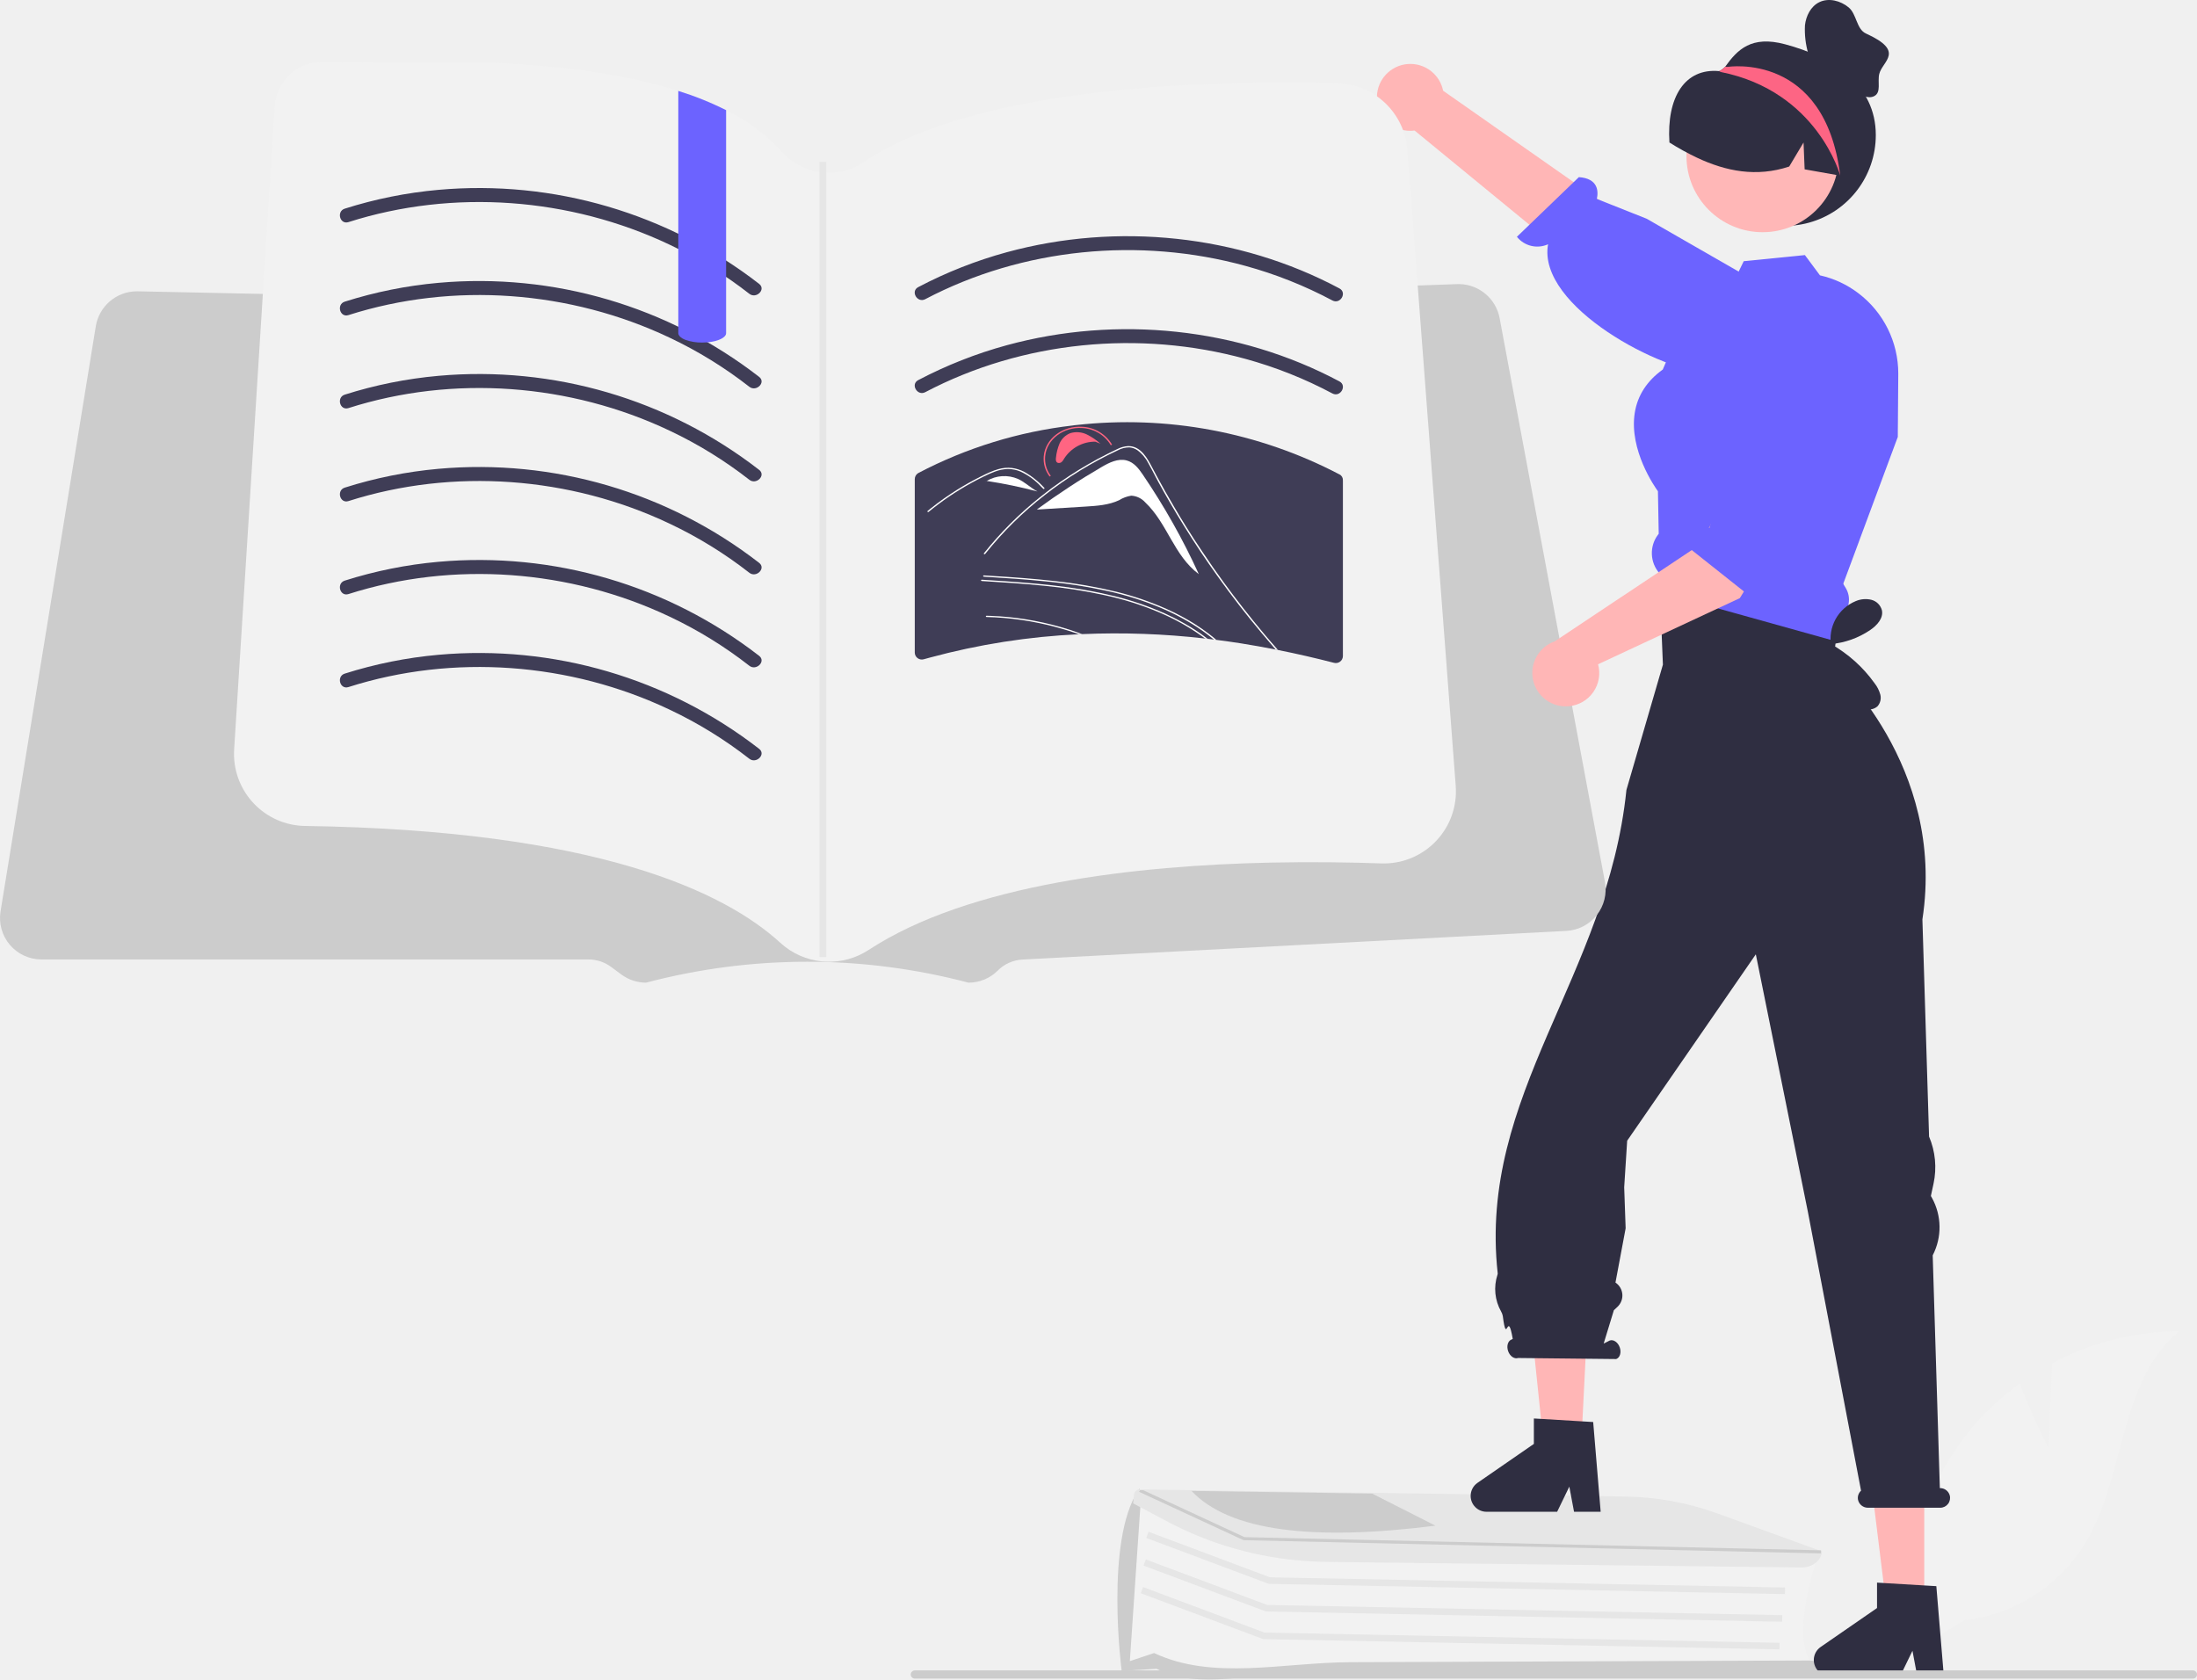
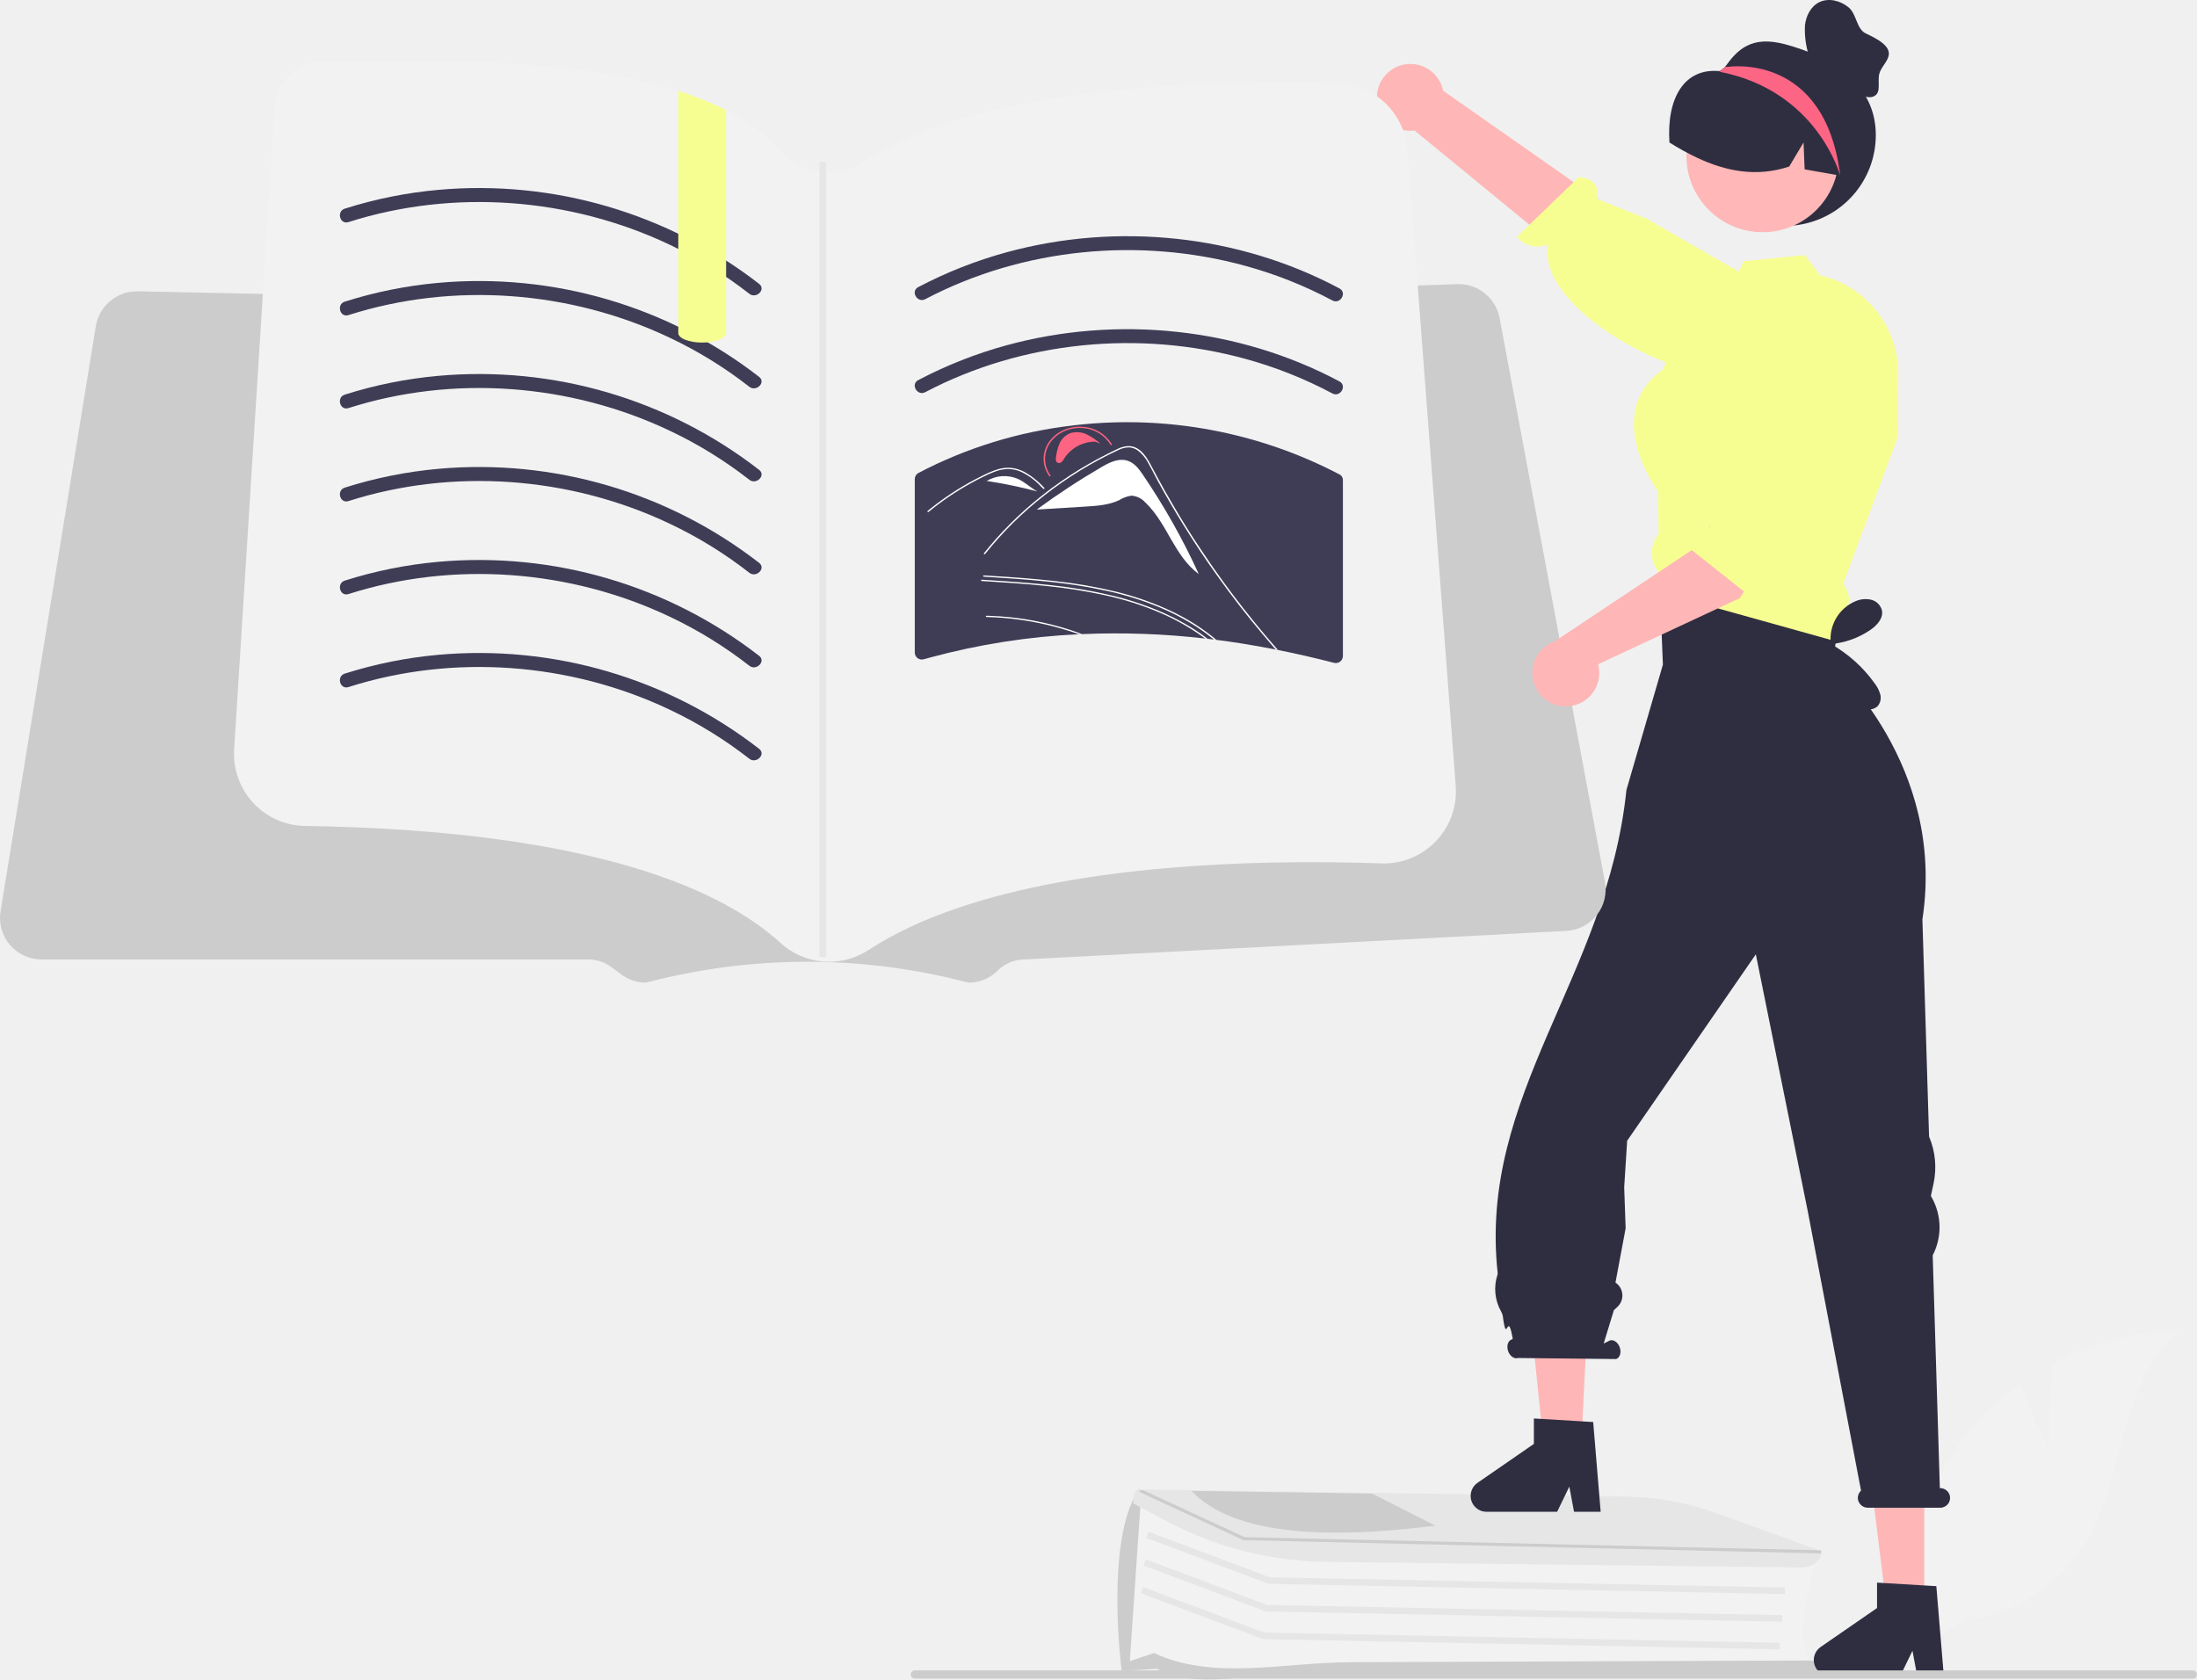
<svg xmlns="http://www.w3.org/2000/svg" data-name="Layer 1" width="669.175" height="511.628" viewBox="0 0 669.175 511.628">
  <path d="M889.314,635.23l1.144-25.719a83.066,83.066,0,0,1,38.745-9.808c-18.608,15.214-16.283,44.541-28.899,65a49.964,49.964,0,0,1-36.639,23.089l-15.572,9.534a83.724,83.724,0,0,1,17.647-67.845,80.874,80.874,0,0,1,14.863-13.81C884.332,625.505,889.314,635.23,889.314,635.23Z" transform="translate(-265.4125 -194.1858)" fill="#f2f2f2" />
  <path d="M653.173,703.729c-7.931-.564-10,1-22,0h-22l2.862-52.648,34.634,13.878,172.114,4.225-.101.292c-.078.225-7.719,22.577-1.746,31.042l.248.35-.483.005L658.813,702.32C657.089,702.336,654.883,703.85,653.173,703.729Z" transform="translate(-265.4125 -194.1858)" fill="#f2f2f2" />
  <path d="M662.101,704.417c-15.322-1.09-31.187,4.866-44.428-1.858l-10.585.641-.03-.089c-.082-.244-5.082-39.586,5.026-54.839l.445-.672.348,3.613-3.332,49.008,7.386-2.465c17.937,8.443,39.27,2.867,59.8,2.789l139.714-.516c2.927-.01,5.365,1.99,5.443,4.459l.008.241L670.54,704.717Q666.306,704.717,662.101,704.417Z" transform="translate(-265.4125 -194.1858)" fill="#ccc" />
  <polygon points="543.667 485.616 386.44 482.491 386.279 482.431 349.132 468.509 349.834 466.636 386.821 480.499 543.707 483.616 543.667 485.616" fill="#e6e6e6" />
  <polygon points="542.828 494.035 385.601 490.91 385.441 490.85 348.293 476.928 348.995 475.055 385.983 488.918 542.868 492.035 542.828 494.035" fill="#e6e6e6" />
  <polygon points="541.989 502.455 384.762 499.329 384.602 499.269 347.454 485.346 348.156 483.473 385.144 497.337 542.029 500.455 541.989 502.455" fill="#e6e6e6" />
  <path d="M663.187,669.727a105.217,105.217,0,0,1-41.733-11.775l-10.898-5.78.285-2.857a1.729,1.729,0,0,1,1.838-1.402l.962.012L760.269,650.082a85.935,85.935,0,0,1,28.133,5.106l31.948,11.599-.017.169c-.268,2.692-2.983,4.772-6.18,4.735l-144.434-1.693Q666.441,669.96,663.187,669.727Z" transform="translate(-265.4125 -194.1858)" fill="#e6e6e6" />
  <polygon points="554.63 473.22 554.597 473.218 378.763 469.189 378.641 469.133 346.939 454.452 347.261 453.961 348.224 453.973 379.057 468.259 553.261 472.247 554.657 472.28 554.63 473.22" fill="#ccc" />
  <path d="M683.347,649.186l-2.232-.032-50.392-.745-2.388-.033c11.514,12.258,36.972,15.325,74.288,10.576Z" transform="translate(-265.4125 -194.1858)" fill="#ccc" />
  <polygon points="559.613 161.814 562.687 168.965 557.663 194.36 506.408 187.234 506.817 156.267 507.846 149.485 559.613 161.814" fill="#ffb6b6" />
  <polygon points="586.094 490.943 574.786 490.943 569.404 447.327 586.094 447.327 586.094 490.943" fill="#ffb6b6" />
  <path d="M817.871,699.891a4.835,4.835,0,0,0,4.831,4.831h21.513l3.708-7.655,1.44,7.655h8.109l-2.279-27.342-3.686-.215-12.384-.737-1.996-.125v7.746L819.957,695.91A4.838,4.838,0,0,0,817.871,699.891Z" transform="translate(-265.4125 -194.1858)" fill="#2f2e41" />
  <polygon points="481.576 440.943 470.268 440.943 463.616 376.73 484.863 375.461 481.576 440.943" fill="#ffb6b6" />
  <path d="M713.352,649.891a4.835,4.835,0,0,0,4.831,4.831h21.513l3.708-7.655,1.44,7.655h8.108l-2.279-27.342-3.289-.193-12.599-.76-2.177-.125v7.746L715.438,645.91A4.838,4.838,0,0,0,713.352,649.891Z" transform="translate(-265.4125 -194.1858)" fill="#2f2e41" />
  <path d="M856.306,647.516h-.044l-2.175-70.919a18.544,18.544,0,0,0-.243-17.524l-.311-.564.807-3.742a23.836,23.836,0,0,0-1.362-14.346l-2.029-66.154c7.248-46.974-27.294-77.609-27.294-77.609l3.175-24.62-55.87,1.27.95,23.351-11.109,38.168c-5.846,56.96-45.194,92.762-39.213,147.231a1.04,1.04,0,0,1-.068.46,13.906,13.906,0,0,0,1.123,11.222,4.244,4.244,0,0,1,.506,1.392c1.232,9.549,1.393-2.53,3.025,6.935l-.318.161c-1.144.395-1.635,1.98-1.096,3.54s1.902,2.505,3.046,2.11l29.867.319c1.144-.395,1.635-1.98,1.096-3.54-.538-1.56-1.902-2.505-3.046-2.11l-1.858.94,3.109-10.171,1.09-1.017a4.737,4.737,0,0,0-.602-7.402l0,0,3.097-16.528-.44-12.5.906-14.181L800.212,484.904l15.855,78.438L832.263,648.306a2.968,2.968,0,0,0-.929,2.753,3.077,3.077,0,0,0,3.066,2.435h21.986a2.995,2.995,0,0,0,2.884-3.791A3.031,3.031,0,0,0,856.306,647.516Z" transform="translate(-265.4125 -194.1858)" fill="#2f2e41" />
  <path d="M836.755,235.326a27.662,27.662,0,1,1-47.578-19.186l.133-.133c.221-.232.443-.465.675-.686a.011.011,0,0,0,.011-.011,5.805,5.805,0,0,0,.874-.786c3.734-5.218,7.968-9.593,18.223-6.86C823.858,211.6,836.755,220.046,836.755,235.326Z" transform="translate(-265.4125 -194.1858)" fill="#2f2e41" />
  <path d="M684.804,223.484a10.132,10.132,0,0,0,11.479,10.47l71.338,58.547L778.517,273.349,704.968,221.822a10.187,10.187,0,0,0-20.164,1.662Z" transform="translate(-265.4125 -194.1858)" fill="#ffb6b6" />
-   <path d="M797.743,309.767s-.022-2.109-11.362-2.027c-14.077.101-52.846-20.109-49.454-39.142a7.96,7.96,0,0,1-9.489-2.276l18.874-18.172c5.923.4,5.983,4.363,5.476,6.639l15.168,6.027,39.506,22.697-6.976,22.799Z" transform="translate(-265.4125 -194.1858)" fill="#6c63ff" />
+   <path d="M797.743,309.767s-.022-2.109-11.362-2.027c-14.077.101-52.846-20.109-49.454-39.142a7.96,7.96,0,0,1-9.489-2.276l18.874-18.172c5.923.4,5.983,4.363,5.476,6.639l15.168,6.027,39.506,22.697-6.976,22.799Z" transform="translate(-265.4125 -194.1858)" fill="#f7fe91" />
  <circle cx="536.866" cy="47.54" r="23.195" fill="#ffb7b7" />
-   <path d="M770.399,357.098a9.312,9.312,0,0,0,.454,11.726c.011.68.113,1.338,1.077,3.776a4.268,4.268,0,0,0,.442.669,1.66,1.66,0,0,0,.102.147,7.711,7.711,0,0,0,4.026,2.71l42.459,11.851,5.614,1.565.987.272.544-7.666a6.864,6.864,0,0,0,1.508-8.812l-.782-1.293,4.559-12.259.442-1.213,11.624-31.289.011-2.087.023-2.155.113-15.038a30.676,30.676,0,0,0-12.134-24.473,30.148,30.148,0,0,0-11.624-5.443l-.091-.011-4.593-6.181-18.633,1.86-1.542,3.164-1.871,3.811-13.507,8.04-4.616,10.728-3.119,7.258c-4.831,3.47-7.712,7.927-8.54,13.235-1.769,11.273,6.124,22.557,7.065,23.849l.238,12.94Z" transform="translate(-265.4125 -194.1858)" fill="#6c63ff" />
+   <path d="M770.399,357.098a9.312,9.312,0,0,0,.454,11.726c.011.68.113,1.338,1.077,3.776a4.268,4.268,0,0,0,.442.669,1.66,1.66,0,0,0,.102.147,7.711,7.711,0,0,0,4.026,2.71l42.459,11.851,5.614,1.565.987.272.544-7.666a6.864,6.864,0,0,0,1.508-8.812l-.782-1.293,4.559-12.259.442-1.213,11.624-31.289.011-2.087.023-2.155.113-15.038a30.676,30.676,0,0,0-12.134-24.473,30.148,30.148,0,0,0-11.624-5.443l-.091-.011-4.593-6.181-18.633,1.86-1.542,3.164-1.871,3.811-13.507,8.04-4.616,10.728-3.119,7.258c-4.831,3.47-7.712,7.927-8.54,13.235-1.769,11.273,6.124,22.557,7.065,23.849l.238,12.94Z" transform="translate(-265.4125 -194.1858)" fill="#f7fe91" />
  <path d="M826.553,247.807c-.21-.033-.42-.078-.631-.111-3.618-.642-7.236-1.272-10.843-1.925l-.332-8.177-4.37,7.325c-9.969,3.308-19.297,1.438-28.071-2.689a79.25,79.25,0,0,1-8.409-4.636c-.891-13.829,4.7-22.682,15.103-21.753.38.034.653-.354.985-.52a.011.011,0,0,0,.011-.011c.564-.266,1.14-.52,1.715-.752a25.551,25.551,0,0,1,26.821,5.2C825.613,226.519,828.8,237.683,826.553,247.807Z" transform="translate(-265.4125 -194.1858)" fill="#2f2e41" />
  <path d="M825.923,247.696s-6.871-25.648-36.325-31.567c-.033-.011-.144-.055-.288-.122-.088-.055-.199-.111-.31-.166.332-.188.653-.354.985-.52a.011.011,0,0,0,.011-.011c.288-.266.575-.531.874-.786l.841.033S821.264,209.877,825.923,247.696Z" transform="translate(-265.4125 -194.1858)" fill="#fd6584" />
  <path d="M837.254,409.374a3.913,3.913,0,0,1-4.016.65,9.314,9.314,0,0,1-3.432-2.51,32.359,32.359,0,0,1-7.918-14.271l1.273-2.264A12.428,12.428,0,0,1,830.646,377.304a7.663,7.663,0,0,1,4.722-.411,4.476,4.476,0,0,1,3.254,3.223c.49,2.421-1.527,4.608-3.57,5.998a25.399,25.399,0,0,1-11.956,4.278,41.192,41.192,0,0,1,13.269,11.908,9.757,9.757,0,0,1,1.756,3.446A3.923,3.923,0,0,1,837.254,409.374Z" transform="translate(-265.4125 -194.1858)" fill="#2f2e41" />
-   <path id="be339808-9edc-488a-82d9-9b8c80f783b0-5" data-name="f02c4e45-f306-4b42-b3ad-5ddd3016d7d2" d="M544.06,705.545h389.281a1.247,1.247,0,0,0,0-2.494H544.059a1.247,1.247,0,1,0,0,2.494h0Z" transform="translate(-265.4125 -194.1858)" fill="#ccc" />
+   <path id="be339808-9edc-488a-82d9-9b8c80f783b0-18" data-name="f02c4e45-f306-4b42-b3ad-5ddd3016d7d2" d="M544.06,705.545h389.281a1.247,1.247,0,0,0,0-2.494H544.059a1.247,1.247,0,1,0,0,2.494h0Z" transform="translate(-265.4125 -194.1858)" fill="#ccc" />
  <path d="M647.444,384.955v.651c-1.402-1.643-2.833-3.272-4.249-4.901q-.892-1.02-1.785-2.04-3.782-4.292-7.606-8.555c-2.564-2.833-5.128-5.666-7.72-8.484-.623-.68-1.246-1.36-1.884-2.04a14.662,14.662,0,0,0-1.657-1.587,6.15,6.15,0,0,0-2.025-1.119,5.078,5.078,0,0,0-2.606-.028c-.978.227-1.912.581-2.861.878-.978.326-1.941.637-2.918.949-1.955.637-3.895,1.275-5.85,1.912a.194.194,0,0,1-.252-.107l-.003-.007a.197.197,0,0,1,.142-.269c.482-.156.977-.312,1.473-.468,1.969-.651,3.923-1.289,5.892-1.926.977-.326,1.954-.637,2.932-.949a8.762,8.762,0,0,1,2.833-.567,6.409,6.409,0,0,1,4.164,1.955c.609.567,1.162,1.161,1.714,1.771q.977,1.062,1.955,2.125,3.93,4.292,7.804,8.612,3.888,4.334,7.706,8.683.276.319.552.637C644.626,381.697,646.028,383.326,647.444,384.955Z" transform="translate(-265.4125 -194.1858)" fill="#fff" />
  <path d="M622.324,360.61a4.788,4.788,0,0,0-2.063-1.533l-.805.028a85.054,85.054,0,0,0,24.329,24.758Q633.054,372.237,622.324,360.61Z" transform="translate(-265.4125 -194.1858)" fill="#fff" />
  <path d="M754.254,462.841,722.166,291.031a12.726,12.726,0,0,0-12.086-10.298q-.389-.009-.778,0l-21.859.784-2.353.086-10.909.392-2.353.081-7.017.254L523.314,287.41c-.213.012-.432.012-.646.006l-31.707-.663-11.734-.242-.375-.006-8.661-.185-75.465-1.568-20.008-.421-9.866-.202-2.364-.052-11.249-.231-2.358-.052-11.509-.236-2.358-.052-12.645-.265-1.984-.04-11.278-.236-1.782-.035h-.259a12.692,12.692,0,0,0-12.466,10.598L265.579,471.812a12.624,12.624,0,0,0,12.46,14.657H444.7a11.549,11.549,0,0,1,6.815,2.249l3.16,2.341a12.739,12.739,0,0,0,7.513,2.479,192.439,192.439,0,0,1,98.218,0,12.548,12.548,0,0,0,8.932-3.702,11.457,11.457,0,0,1,7.496-3.338l165.669-8.73a12.625,12.625,0,0,0,11.751-14.928Z" transform="translate(-265.4125 -194.1858)" fill="#ccc" />
  <path d="M708.853,436.049a21.976,21.976,0,0,1-22.75,21.16c-9.62-.34-21.1-.51-33.56-.25-40.69.87-91.81,6.47-122.56,26.61a21.966,21.966,0,0,1-13.05,3.58c-.34-.02-.67-.04-1.01-.07a21.928,21.928,0,0,1-12.84-5.69c-16.94-15.5-55.79-34.27-144.72-35.59-.37,0-.73-.02-1.09-.04a21.964,21.964,0,0,1-20.54-23.32l8.74-138.71,1.31-20.79,2.3-36.37a14.443,14.443,0,0,1,14.4-13.53h.09l52.98.31q33.48,1.515,55.46,8.53a95.875,95.875,0,0,1,14.56,5.86,55.975,55.975,0,0,1,16.94,12.65,19.119,19.119,0,0,0,11.5,6.21,18.276,18.276,0,0,0,2.08.19,19.057,19.057,0,0,0,11.53-3.3c34.61-23.19,105.14-24.95,144.09-23.95a21.931,21.931,0,0,1,21.36,20.31l1.58,20.69,1.57,20.63,9.06,119.23,2.52,33.17A22.806,22.806,0,0,1,708.853,436.049Z" transform="translate(-265.4125 -194.1858)" fill="#f2f2f2" />
  <path d="M371.544,261.848c31.927-10.186,67.546-7.489,97.793,6.861a128.768,128.768,0,0,1,24.302,14.968c2.127,1.67,5.155-1.317,3.005-3.005a139.187,139.187,0,0,0-97.705-28.652,133.697,133.697,0,0,0-28.523,5.73c-2.595.828-1.486,4.932,1.13,4.097Z" transform="translate(-265.4125 -194.1858)" fill="#3f3d56" />
  <path d="M547.228,285.325c29.684-15.602,65.229-19.005,97.504-10.148a128.521,128.521,0,0,1,26.512,10.541c2.412,1.287,4.561-2.38,2.145-3.669-30.76-16.413-67.684-20.192-101.274-11.042a133.658,133.658,0,0,0-27.031,10.649C542.661,282.929,544.807,286.598,547.228,285.325Z" transform="translate(-265.4125 -194.1858)" fill="#3f3d56" />
  <path d="M547.228,313.654c29.684-15.602,65.229-19.005,97.504-10.148a128.519,128.519,0,0,1,26.512,10.541c2.412,1.287,4.561-2.38,2.145-3.669-30.76-16.413-67.684-20.192-101.274-11.042a133.658,133.658,0,0,0-27.031,10.649c-2.422,1.273-.276,4.942,2.145,3.669Z" transform="translate(-265.4125 -194.1858)" fill="#3f3d56" />
  <path d="M674.428,340.462a1.821,1.821,0,0,0-1.047-1.761,139.35,139.35,0,0,0-80.222-15.026c-.173.014-.333.042-.52.055h-.007a4.253,4.253,0,0,0-.506.076,134.222,134.222,0,0,0-47.042,14.499,2.144,2.144,0,0,0-1.047,1.845v52.846a2.144,2.144,0,0,0,2.69,2.039c.652-.187,1.304-.367,1.969-.541a210.619,210.619,0,0,1,45.35-7.094c.326-.014.652-.028.992-.042a237.569,237.569,0,0,1,37.41,1.345,7.801,7.801,0,0,1,.777.083c.638.069,1.29.146,1.928.229.257.028.499.055.735.097,2.482.312,4.944.666,7.413,1.047q5.346.853,10.693,1.9c.222.042.451.097.68.139,5.721,1.137,11.414,2.455,17.079,3.911a2.153,2.153,0,0,0,2.69-2.053V340.545A.176.176,0,0,0,674.428,340.462Z" transform="translate(-265.4125 -194.1858)" fill="#3f3d56" />
  <path d="M596.49,326.556a6.988,6.988,0,0,0-5.007-.44,5.934,5.934,0,0,0-3.335,3.136,15.083,15.083,0,0,0-1.098,4.314c-.088.584-.094,1.321.493,1.593a1.243,1.243,0,0,0,1.261-.25,3.729,3.729,0,0,0,.738-1.03,11.215,11.215,0,0,1,9.474-5.151l1.569.625A18.581,18.581,0,0,0,596.49,326.556Z" transform="translate(-265.4125 -194.1858)" fill="#ff6582" />
  <path d="M613.469,338.736c-1.217-1.792-2.66-3.706-4.919-4.291-2.616-.678-5.304.669-7.584,1.997a221.538,221.538,0,0,0-19.666,12.898l.007.07,14.675-.901c3.534-.217,7.19-.464,10.313-1.952a9.726,9.726,0,0,1,3.684-1.372,6.156,6.156,0,0,1,4.267,2.056c6.763,6.411,8.721,16.214,16.308,21.846A206.083,206.083,0,0,0,613.469,338.736Z" transform="translate(-265.4125 -194.1858)" fill="#fff" />
  <path d="M595.04,387.357c-.34.014-.666.028-.991.043-2.365-.85-4.787-1.601-7.238-2.252-1.587-.425-3.201-.807-4.816-1.133-1.827-.396-3.668-.708-5.51-.977a88.116,88.116,0,0,0-10.581-.892.192.192,0,1,1,0-.382c.453,0,.906.014,1.346.043a88.236,88.236,0,0,1,10.595,1.034c1.827.297,3.654.651,5.468,1.048,1.643.368,3.286.779,4.901,1.232Q591.676,386.097,595.04,387.357Z" transform="translate(-265.4125 -194.1858)" fill="#fff" />
  <path d="M635.89,389.114c-.241-.043-.482-.071-.737-.099-.977-.807-1.969-1.572-3.003-2.323-1.289-.935-2.62-1.813-3.98-2.634a70.673,70.673,0,0,0-9.405-4.787A93.783,93.783,0,0,0,602.873,374.255a158.136,158.136,0,0,0-18.795-2.946c-6.317-.652-12.663-1.048-19.008-1.445-.269-.014-.283-.411,0-.397.793.057,1.587.099,2.394.156,6.416.397,12.833.85,19.207,1.572a146.424,146.424,0,0,1,18.767,3.258,91.279,91.279,0,0,1,15.382,5.283,69.943,69.943,0,0,1,8.272,4.405c1.685,1.062,3.315,2.196,4.872,3.399C634.615,388.051,635.266,388.561,635.89,389.114Z" transform="translate(-265.4125 -194.1858)" fill="#fff" />
  <path d="M633.227,388.788a7.698,7.698,0,0,0-.779-.085c-.297-.241-.609-.467-.921-.694a64.772,64.772,0,0,0-6.813-4.263,72.163,72.163,0,0,0-6.587-3.159,92.525,92.525,0,0,0-15.892-5.014,158.11,158.11,0,0,0-18.796-2.946c-6.317-.652-12.663-1.048-19.008-1.445-.269-.028-.269-.411,0-.397.807.057,1.6.099,2.394.156,6.416.396,12.833.85,19.207,1.572a146.393,146.393,0,0,1,18.767,3.258,90.804,90.804,0,0,1,15.382,5.283c1.87.85,3.697,1.771,5.482,2.776A57.987,57.987,0,0,1,633.227,388.788Z" transform="translate(-265.4125 -194.1858)" fill="#fff" />
  <path d="M654.671,392.201c-.227-.043-.453-.099-.68-.142-.255-.269-.496-.552-.737-.836q-1.827-2.103-3.612-4.249c-4.688-5.581-9.136-11.331-13.328-17.195q-5.397-7.521-10.241-15.34c-1.544-2.465-3.031-4.957-4.49-7.479q-1.7-2.932-3.315-5.878c-.312-.567-.609-1.133-.906-1.7-.694-1.332-1.388-2.677-2.125-3.994a11.287,11.287,0,0,0-3.428-4.079,5.016,5.016,0,0,0-2.436-.836,7.366,7.366,0,0,0-3.513.906,114.451,114.451,0,0,0-22.28,13.668,107.685,107.685,0,0,0-18.102,17.889c-.17.198-.538.014-.382-.198.637-.793,1.289-1.586,1.94-2.365a108.582,108.582,0,0,1,17.125-16.274c.014-.014.043-.028.057-.042.552-.439,1.105-.864,1.671-1.275a115.917,115.917,0,0,1,10.935-7.139q2.889-1.679,5.906-3.187c.496-.255,1.006-.51,1.515-.751.51-.255,1.02-.496,1.53-.737a8.338,8.338,0,0,1,3.244-.892c3.938-.057,5.963,3.909,7.365,6.586.439.836.893,1.671,1.332,2.507,1.7,3.159,3.47,6.303,5.312,9.405,1.119,1.926,2.28,3.839,3.456,5.737,1.685,2.705,3.413,5.382,5.212,8.045a.014.014,0,0,0,.014.014h.001c2.082,3.144,4.249,6.232,6.487,9.306q5.758,7.882,12.068,15.411Q652.434,389.68,654.671,392.201Z" transform="translate(-265.4125 -194.1858)" fill="#fff" />
  <path d="M604.138,329.646l-.392.171a10.691,10.691,0,0,0-8.636-5.229c-5.799-.412-10.893,3.453-11.356,8.614a8.531,8.531,0,0,0,1.724,5.938l-.364.215a8.884,8.884,0,0,1-1.796-6.184c.482-5.375,5.787-9.399,11.826-8.97A11.133,11.133,0,0,1,604.138,329.646Z" transform="translate(-265.4125 -194.1858)" fill="#ff6582" />
  <path d="M575.484,340.089a10.459,10.459,0,0,0-9.525.606,150.154,150.154,0,0,1,15.456,3.211C579.307,342.806,577.658,341.083,575.484,340.089Z" transform="translate(-265.4125 -194.1858)" fill="#fff" />
  <path d="M565.93,340.69l-.573.415c.194-.145.395-.281.602-.41Z" transform="translate(-265.4125 -194.1858)" fill="#fff" />
  <path d="M583.189,343.095c-.228-.227-.455-.453-.685-.68a19.891,19.891,0,0,0-6.249-4.572,10,10,0,0,0-3.798-.784,11.985,11.985,0,0,0-3.943.766c-.594.211-1.174.451-1.746.706-.653.293-1.295.605-1.934.92q-1.799.886-3.551,1.85-3.486,1.918-6.754,4.128-1.694,1.146-3.318,2.368-1.51,1.135-2.96,2.33c-.207.17-.515-.105-.309-.275.255-.211.512-.421.77-.628q1.091-.878,2.218-1.723,2.054-1.543,4.214-2.966,3.359-2.215,6.95-4.129,1.794-.956,3.638-1.832c.371-.176.747-.348,1.126-.512a19.283,19.283,0,0,1,2.678-.97,10.644,10.644,0,0,1,4.044-.354,11.419,11.419,0,0,1,3.731,1.149,24.482,24.482,0,0,1,6.186,4.932C583.684,343.006,583.377,343.282,583.189,343.095Z" transform="translate(-265.4125 -194.1858)" fill="#fff" />
  <path d="M371.544,290.177c31.927-10.186,67.546-7.489,97.793,6.861a128.767,128.767,0,0,1,24.302,14.968c2.127,1.67,5.155-1.317,3.005-3.005a139.187,139.187,0,0,0-97.705-28.652,133.697,133.697,0,0,0-28.523,5.73c-2.595.828-1.486,4.932,1.13,4.097Z" transform="translate(-265.4125 -194.1858)" fill="#3f3d56" />
  <path d="M371.544,318.505c31.927-10.186,67.546-7.49,97.793,6.861a128.767,128.767,0,0,1,24.302,14.968c2.127,1.67,5.155-1.317,3.005-3.005a139.187,139.187,0,0,0-97.705-28.652,133.698,133.698,0,0,0-28.523,5.73c-2.595.828-1.486,4.932,1.13,4.097Z" transform="translate(-265.4125 -194.1858)" fill="#3f3d56" />
  <path d="M371.544,346.833c31.927-10.186,67.546-7.489,97.793,6.861a128.768,128.768,0,0,1,24.302,14.968c2.127,1.67,5.155-1.317,3.005-3.005a139.187,139.187,0,0,0-97.705-28.652,133.697,133.697,0,0,0-28.523,5.73c-2.595.828-1.486,4.932,1.13,4.097Z" transform="translate(-265.4125 -194.1858)" fill="#3f3d56" />
  <path d="M371.544,375.161c31.927-10.186,67.546-7.489,97.793,6.861a128.767,128.767,0,0,1,24.302,14.968c2.127,1.67,5.155-1.317,3.005-3.005a139.187,139.187,0,0,0-97.705-28.652,133.697,133.697,0,0,0-28.523,5.73c-2.595.828-1.486,4.932,1.13,4.097Z" transform="translate(-265.4125 -194.1858)" fill="#3f3d56" />
  <path d="M371.544,403.49c31.927-10.186,67.546-7.49,97.793,6.861a128.765,128.765,0,0,1,24.302,14.968c2.127,1.67,5.155-1.317,3.005-3.005a139.187,139.187,0,0,0-97.705-28.652,133.698,133.698,0,0,0-28.523,5.73c-2.595.828-1.486,4.932,1.13,4.097Z" transform="translate(-265.4125 -194.1858)" fill="#3f3d56" />
-   <path d="M486.573,227.739v67.93c0,1.35-2.36,2.48-5.54,2.79a.22.22,0,0,0-.08.01c-.53.04-1.09.07-1.66.07a14.57,14.57,0,0,1-5.15-.84c-.15-.06-.3-.13-.45-.19-.14-.08-.29-.15-.43-.23-.79-.47-1.25-1.02-1.25-1.61v-73.79A95.875,95.875,0,0,1,486.573,227.739Z" transform="translate(-265.4125 -194.1858)" fill="#6c63ff" />
+   <path d="M486.573,227.739v67.93c0,1.35-2.36,2.48-5.54,2.79a.22.22,0,0,0-.08.01c-.53.04-1.09.07-1.66.07a14.57,14.57,0,0,1-5.15-.84c-.15-.06-.3-.13-.45-.19-.14-.08-.29-.15-.43-.23-.79-.47-1.25-1.02-1.25-1.61v-73.79A95.875,95.875,0,0,1,486.573,227.739Z" transform="translate(-265.4125 -194.1858)" fill="#f7fe91" />
  <rect x="249.599" y="49.308" width="2.08" height="242.235" fill="#e6e6e6" />
  <path d="M743.313,409.32a10.132,10.132,0,0,0,8.849-12.771L795.339,376.394l25.994-42.049-20.432-8.249-17.536,33.884L738.981,389.557a10.187,10.187,0,0,0,4.332,19.763Z" transform="translate(-265.4125 -194.1858)" fill="#ffb6b6" />
-   <path d="M837.369,294.063s5.088,1.661-.497,11.531c-4.471,7.902-26.252,53.418-35.142,62.355a7.96,7.96,0,0,1-.992,9.708L780.215,361.371c-.392-5.923,3.528-6.511,5.851-6.311l4.721-16.733L807.254,297.048l26.458-4.251Z" transform="translate(-265.4125 -194.1858)" fill="#6c63ff" />
+   <path d="M837.369,294.063s5.088,1.661-.497,11.531c-4.471,7.902-26.252,53.418-35.142,62.355a7.96,7.96,0,0,1-.992,9.708L780.215,361.371c-.392-5.923,3.528-6.511,5.851-6.311l4.721-16.733L807.254,297.048l26.458-4.251Z" transform="translate(-265.4125 -194.1858)" fill="#f7fe91" />
  <path d="M837.812,216.694c.97-3.923,8.01-6.82-4.049-12.297-2.926-1.329-2.805-5.907-5.281-7.957s-6.101-3.001-8.978-1.568c-2.569,1.28-4.017,4.175-4.326,7.029a25.892,25.892,0,0,0,.981,8.512l-.234.342q7.165,5.483,14.33,10.965c1.755,1.343,4.05,2.75,6.017,1.742C838.5,222.321,837.211,219.123,837.812,216.694Z" transform="translate(-265.4125 -194.1858)" fill="#2f2e41" />
</svg>
